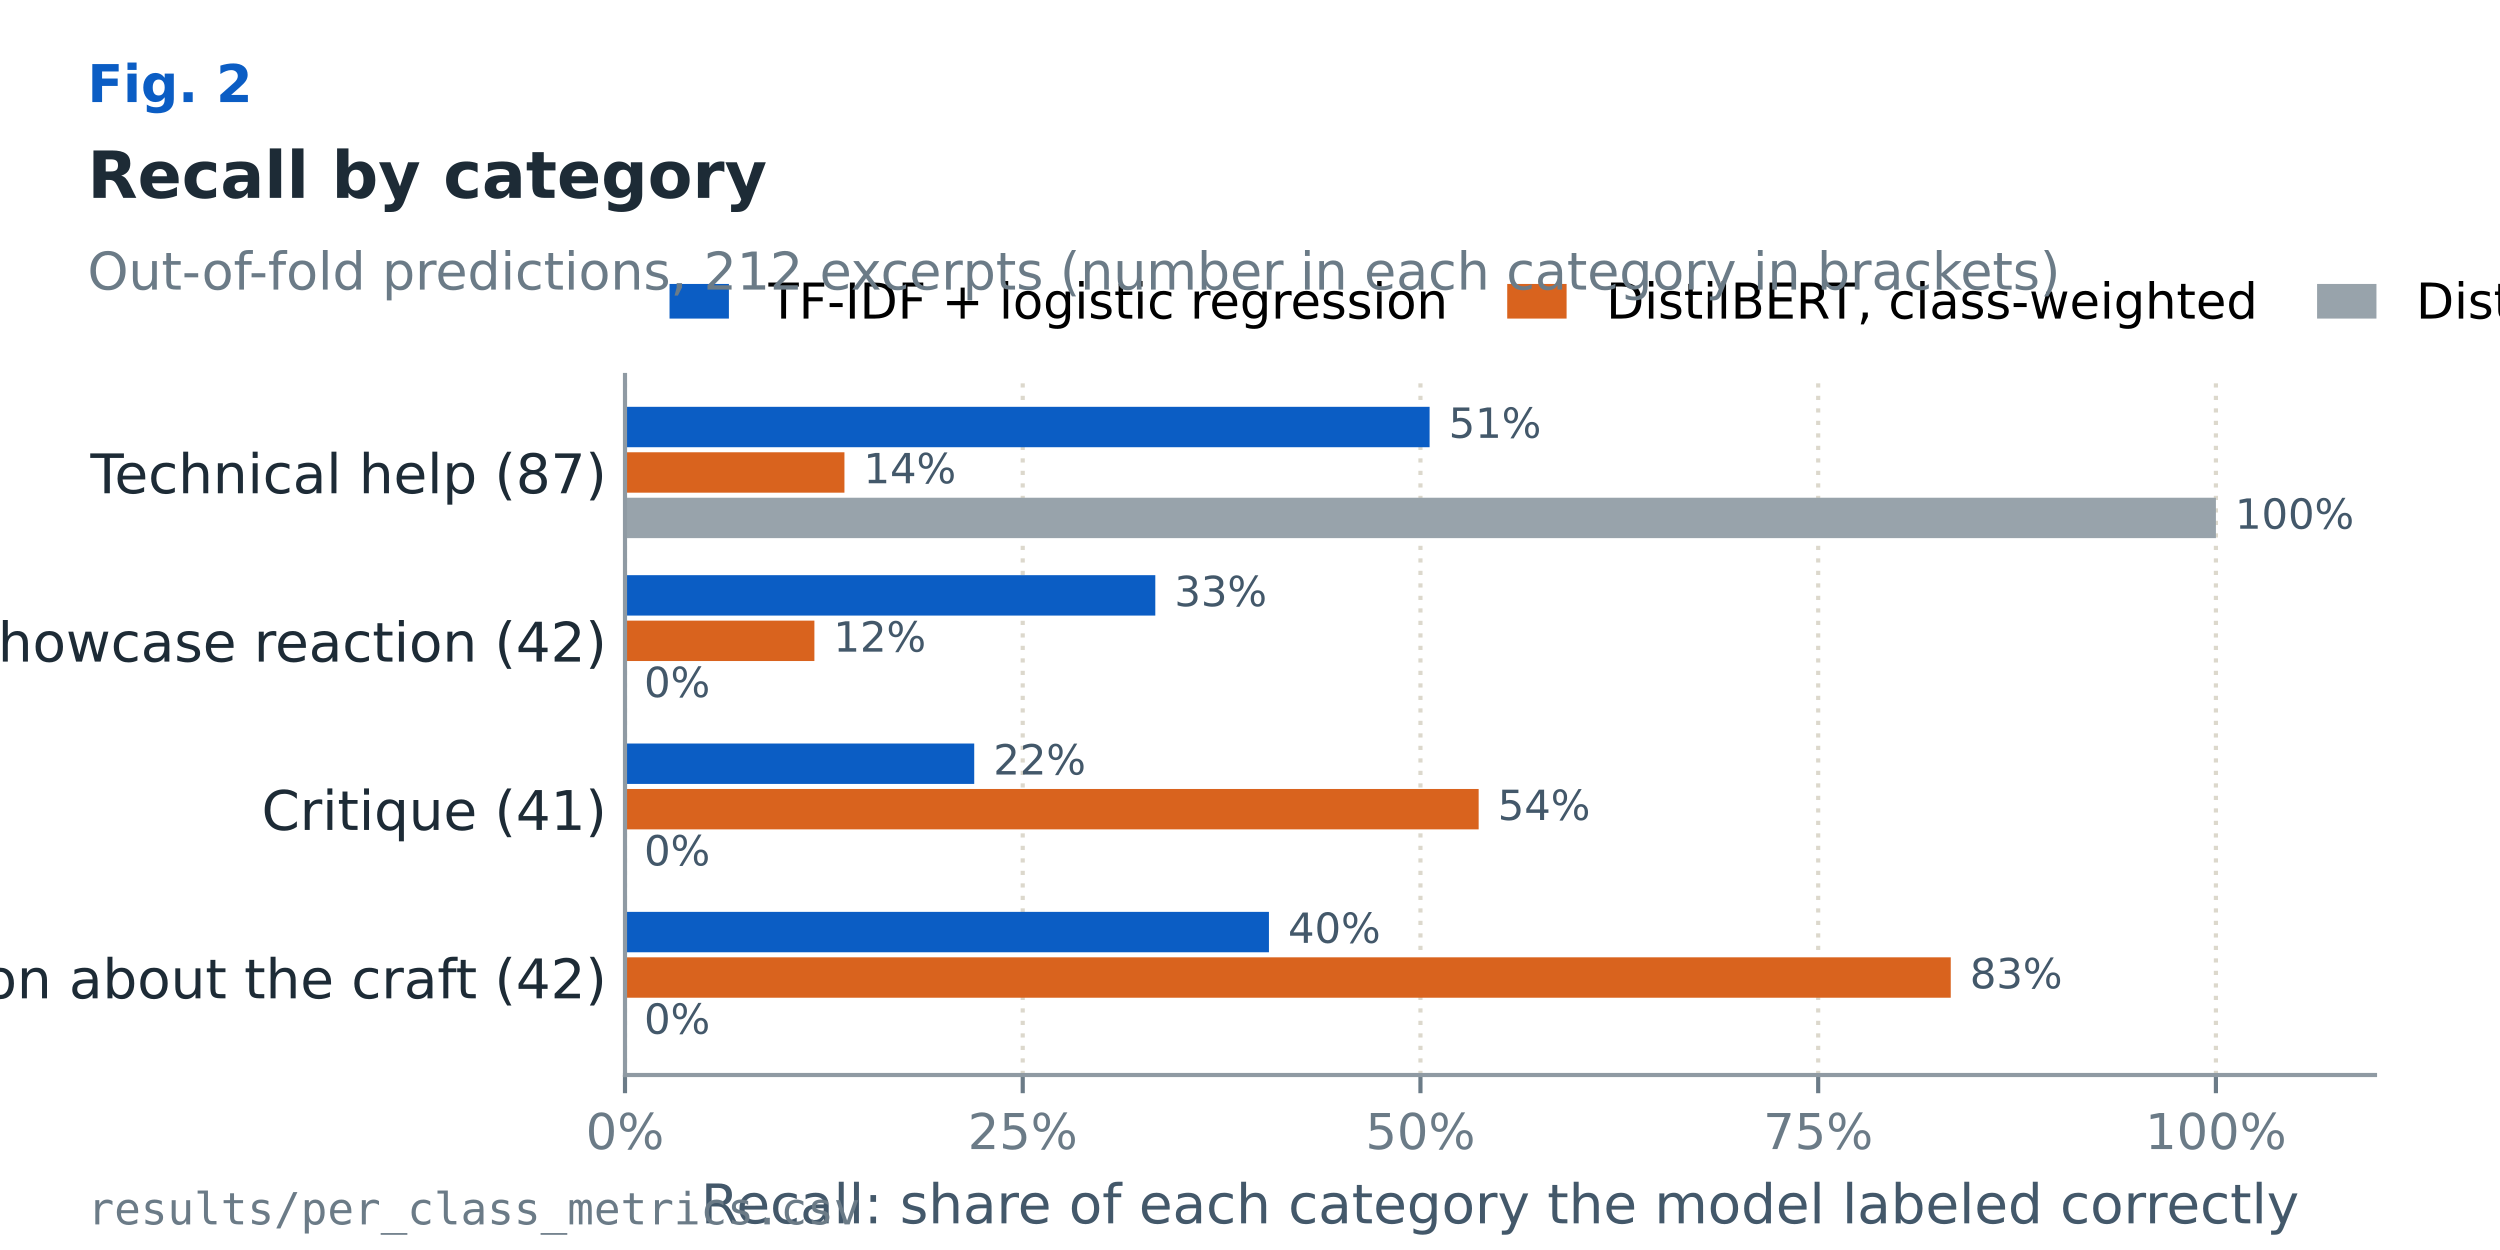
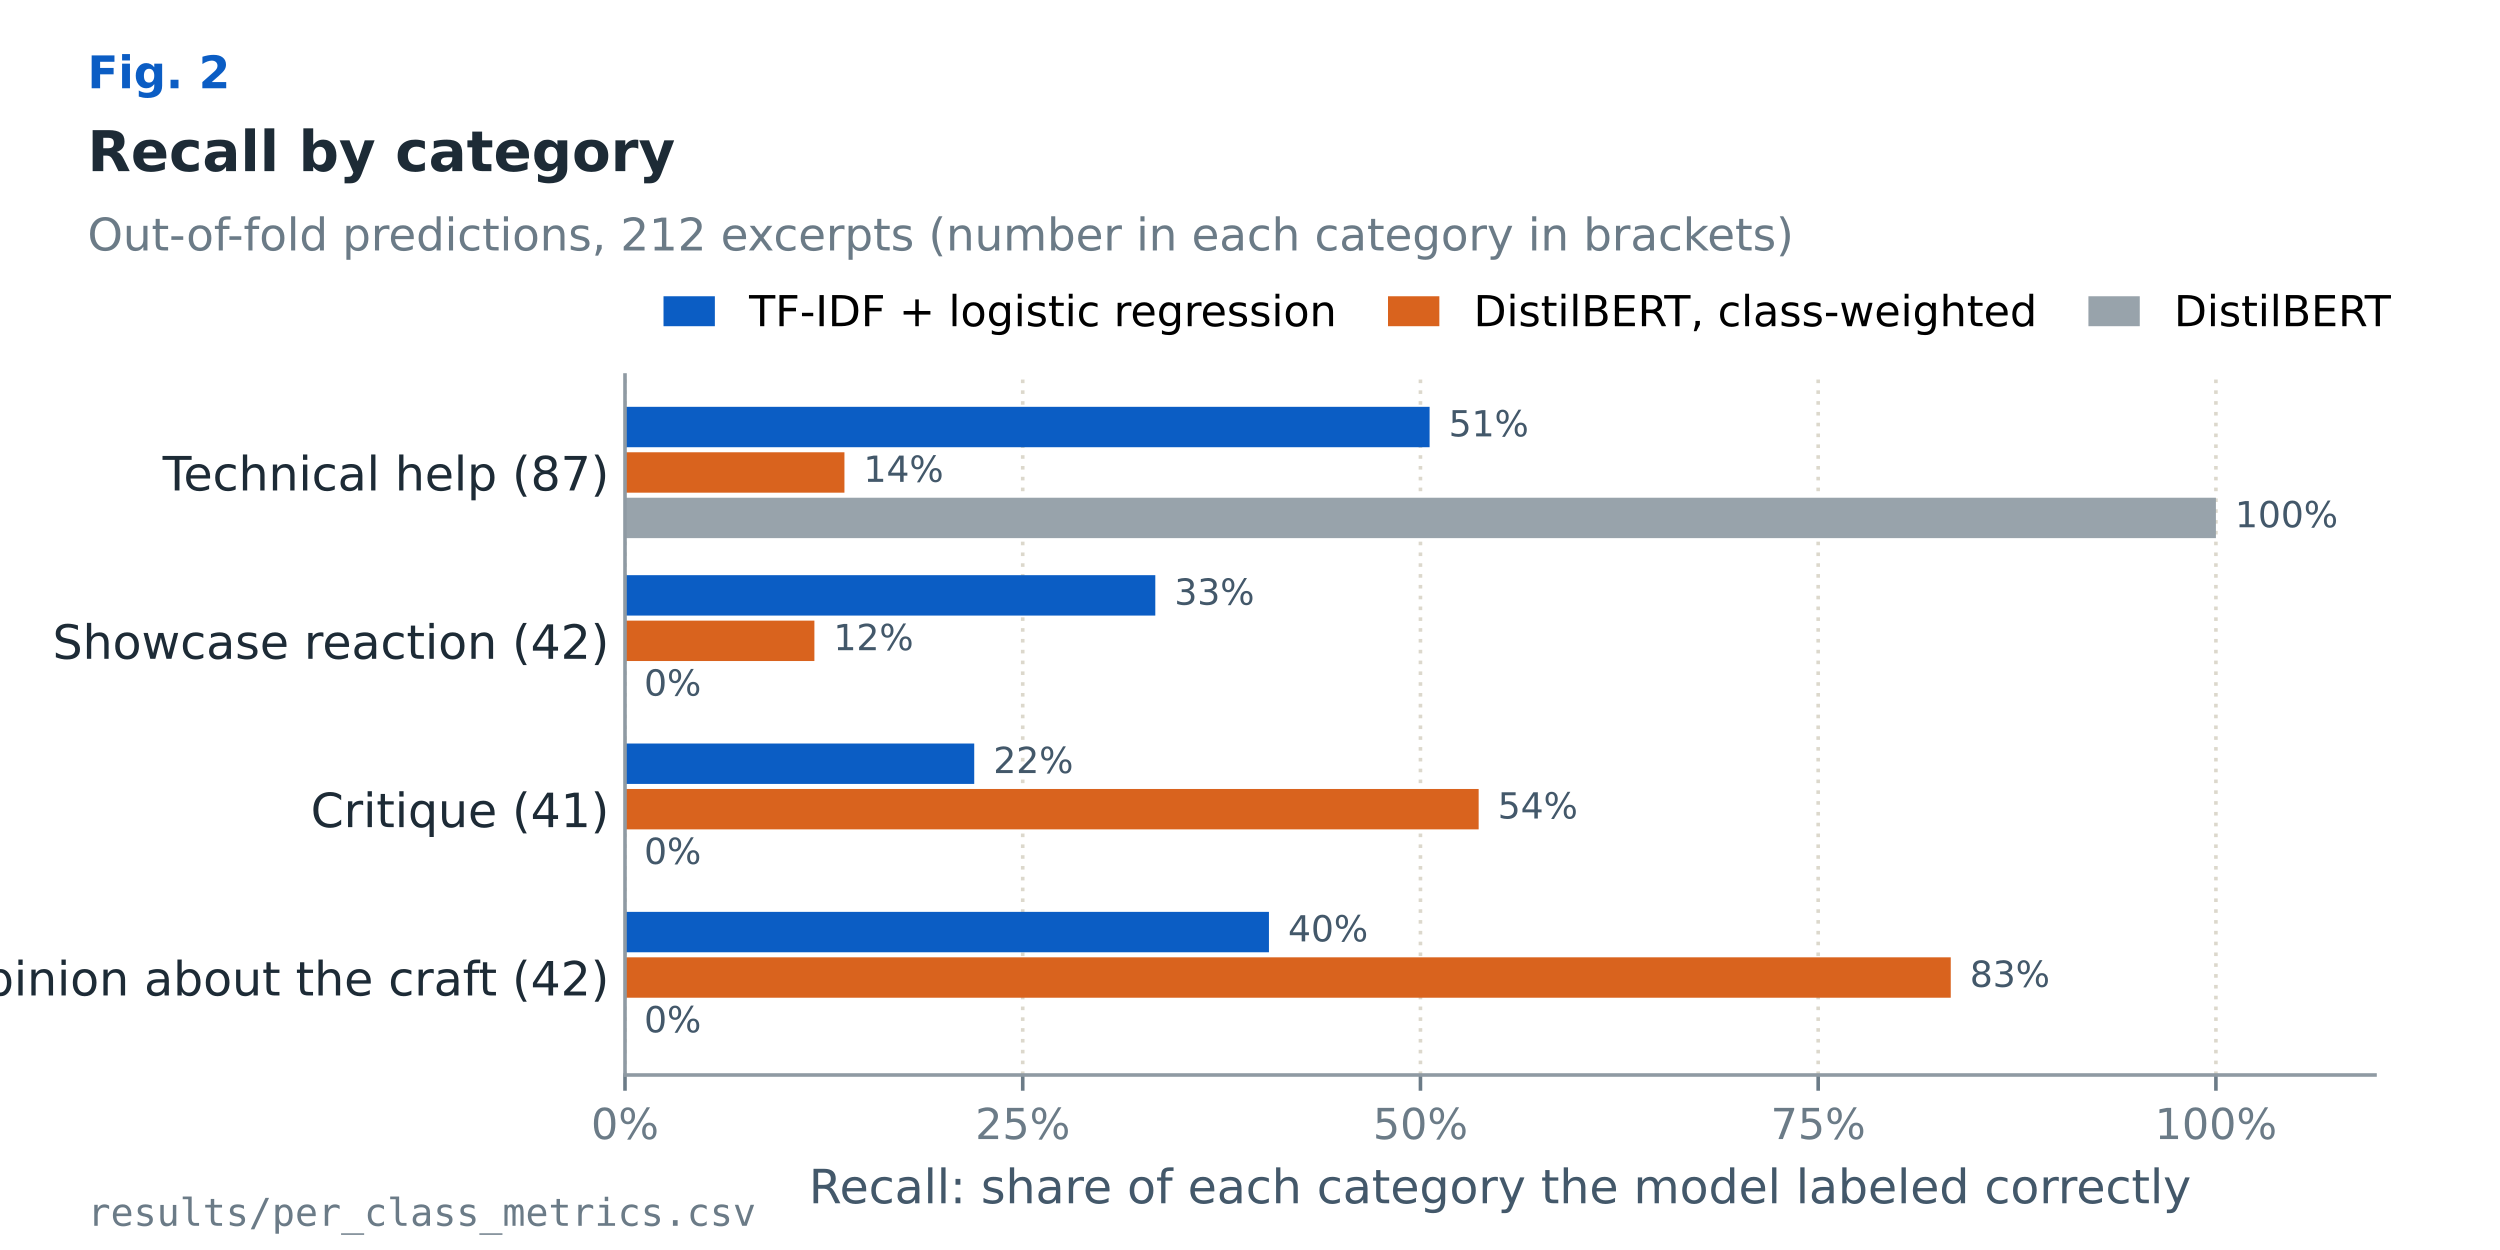
- <svg xmlns="http://www.w3.org/2000/svg" xmlns:xlink="http://www.w3.org/1999/xlink" role="img" aria-label="Recall by category for three models. Unweighted DistilBERT labels every excerpt as technical help (100% recall there, 0% elsewhere). Class-weighted DistilBERT swings the other way: 14% on technical help, 83% on opinion. TF-IDF with logistic regression is more even, between 22% and 51% in every category." width="480pt" height="240pt" viewBox="0 0 480 240" version="1.1">
+ <svg xmlns="http://www.w3.org/2000/svg" xmlns:xlink="http://www.w3.org/1999/xlink" role="img" aria-label="Recall by category for three models. Unweighted DistilBERT labels every excerpt as technical help (100% recall there, 0% elsewhere). Class-weighted DistilBERT swings the other way: 14% on technical help, 83% on opinion. TF-IDF with logistic regression is more even, between 22% and 51% in every category." width="555pt" height="277.5pt" viewBox="0 0 555 277.5" version="1.1">
  <defs>
    <style type="text/css">*{stroke-linejoin: round; stroke-linecap: butt}</style>
  </defs>
  <g id="figure_1">
    <g id="patch_1">
-       <path d="M 0 240  L 480 240  L 480 0  L 0 0  z " style="fill: #ffffff" />
+       <path d="M 0 277.5  L 555 277.5  L 555 0  L 0 0  z " style="fill: #ffffff" />
    </g>
    <g id="axes_1">
      <g id="patch_2">
-         <path d="M 120 206.4  L 456 206.4  L 456 72  L 120 72  z " style="fill: #ffffff" />
+         <path d="M 138.75 238.65  L 527.25 238.65  L 527.25 83.25  L 138.75 83.25  z " style="fill: #ffffff" />
      </g>
      <g id="matplotlib.axis_1">
        <g id="xtick_1">
          <g id="line2d_1">
-             <path d="M 120 206.4  L 120 72  " clip-path="url(#p187323921f)" style="fill: none; stroke-dasharray: 0.8,1.6; stroke-dashoffset: 0; stroke: #dcd8cc; stroke-width: 0.8" />
+             <path d="M 138.75 238.65  L 138.75 83.25  " clip-path="url(#p2307bac8ef)" style="fill: none; stroke-dasharray: 0.8,1.6; stroke-dashoffset: 0; stroke: #dcd8cc; stroke-width: 0.8" />
          </g>
          <g id="line2d_2">
            <defs>
              <path id="m2d4528c1ce" d="M 0 0  L 0 3.5  " style="stroke: #6b7b87; stroke-width: 0.8" />
            </defs>
            <g>
-               <use xlink:href="#m2d4528c1ce" x="120" y="206.4" style="fill: #6b7b87; stroke: #6b7b87; stroke-width: 0.8" />
+               <use xlink:href="#m2d4528c1ce" x="138.75" y="238.65" style="fill: #6b7b87; stroke: #6b7b87; stroke-width: 0.8" />
            </g>
          </g>
          <g id="text_1">
-             <text style="font-size: 9.5px; font-family: Tahoma, Verdana, 'DejaVu Sans', sans-serif; text-anchor: middle; fill: #6b7b87" x="120" y="220.618" transform="rotate(-0 120 220.6178)">0%</text>
+             <text style="font-size: 9.5px; font-family: Tahoma, Verdana, 'DejaVu Sans', sans-serif; text-anchor: middle; fill: #6b7b87" x="138.75" y="252.868" transform="rotate(-0 138.75 252.8678)">0%</text>
          </g>
        </g>
        <g id="xtick_2">
          <g id="line2d_3">
-             <path d="M 196.364 206.4  L 196.364 72  " clip-path="url(#p187323921f)" style="fill: none; stroke-dasharray: 0.8,1.6; stroke-dashoffset: 0; stroke: #dcd8cc; stroke-width: 0.8" />
+             <path d="M 227.045 238.65  L 227.045 83.25  " clip-path="url(#p2307bac8ef)" style="fill: none; stroke-dasharray: 0.8,1.6; stroke-dashoffset: 0; stroke: #dcd8cc; stroke-width: 0.8" />
          </g>
          <g id="line2d_4">
            <g>
-               <use xlink:href="#m2d4528c1ce" x="196.364" y="206.4" style="fill: #6b7b87; stroke: #6b7b87; stroke-width: 0.8" />
+               <use xlink:href="#m2d4528c1ce" x="227.045" y="238.65" style="fill: #6b7b87; stroke: #6b7b87; stroke-width: 0.8" />
            </g>
          </g>
          <g id="text_2">
-             <text style="font-size: 9.5px; font-family: Tahoma, Verdana, 'DejaVu Sans', sans-serif; text-anchor: middle; fill: #6b7b87" x="196.364" y="220.618" transform="rotate(-0 196.3636 220.6178)">25%</text>
+             <text style="font-size: 9.5px; font-family: Tahoma, Verdana, 'DejaVu Sans', sans-serif; text-anchor: middle; fill: #6b7b87" x="227.045" y="252.868" transform="rotate(-0 227.0455 252.8678)">25%</text>
          </g>
        </g>
        <g id="xtick_3">
          <g id="line2d_5">
-             <path d="M 272.727 206.4  L 272.727 72  " clip-path="url(#p187323921f)" style="fill: none; stroke-dasharray: 0.8,1.6; stroke-dashoffset: 0; stroke: #dcd8cc; stroke-width: 0.8" />
+             <path d="M 315.341 238.65  L 315.341 83.25  " clip-path="url(#p2307bac8ef)" style="fill: none; stroke-dasharray: 0.8,1.6; stroke-dashoffset: 0; stroke: #dcd8cc; stroke-width: 0.8" />
          </g>
          <g id="line2d_6">
            <g>
-               <use xlink:href="#m2d4528c1ce" x="272.727" y="206.4" style="fill: #6b7b87; stroke: #6b7b87; stroke-width: 0.8" />
+               <use xlink:href="#m2d4528c1ce" x="315.341" y="238.65" style="fill: #6b7b87; stroke: #6b7b87; stroke-width: 0.8" />
            </g>
          </g>
          <g id="text_3">
-             <text style="font-size: 9.5px; font-family: Tahoma, Verdana, 'DejaVu Sans', sans-serif; text-anchor: middle; fill: #6b7b87" x="272.727" y="220.618" transform="rotate(-0 272.7273 220.6178)">50%</text>
+             <text style="font-size: 9.5px; font-family: Tahoma, Verdana, 'DejaVu Sans', sans-serif; text-anchor: middle; fill: #6b7b87" x="315.341" y="252.868" transform="rotate(-0 315.3409 252.8678)">50%</text>
          </g>
        </g>
        <g id="xtick_4">
          <g id="line2d_7">
-             <path d="M 349.091 206.4  L 349.091 72  " clip-path="url(#p187323921f)" style="fill: none; stroke-dasharray: 0.8,1.6; stroke-dashoffset: 0; stroke: #dcd8cc; stroke-width: 0.8" />
+             <path d="M 403.636 238.65  L 403.636 83.25  " clip-path="url(#p2307bac8ef)" style="fill: none; stroke-dasharray: 0.8,1.6; stroke-dashoffset: 0; stroke: #dcd8cc; stroke-width: 0.8" />
          </g>
          <g id="line2d_8">
            <g>
-               <use xlink:href="#m2d4528c1ce" x="349.091" y="206.4" style="fill: #6b7b87; stroke: #6b7b87; stroke-width: 0.8" />
+               <use xlink:href="#m2d4528c1ce" x="403.636" y="238.65" style="fill: #6b7b87; stroke: #6b7b87; stroke-width: 0.8" />
            </g>
          </g>
          <g id="text_4">
-             <text style="font-size: 9.5px; font-family: Tahoma, Verdana, 'DejaVu Sans', sans-serif; text-anchor: middle; fill: #6b7b87" x="349.091" y="220.618" transform="rotate(-0 349.0909 220.6178)">75%</text>
+             <text style="font-size: 9.5px; font-family: Tahoma, Verdana, 'DejaVu Sans', sans-serif; text-anchor: middle; fill: #6b7b87" x="403.636" y="252.868" transform="rotate(-0 403.6364 252.8678)">75%</text>
          </g>
        </g>
        <g id="xtick_5">
          <g id="line2d_9">
-             <path d="M 425.455 206.4  L 425.455 72  " clip-path="url(#p187323921f)" style="fill: none; stroke-dasharray: 0.8,1.6; stroke-dashoffset: 0; stroke: #dcd8cc; stroke-width: 0.8" />
+             <path d="M 491.932 238.65  L 491.932 83.25  " clip-path="url(#p2307bac8ef)" style="fill: none; stroke-dasharray: 0.8,1.6; stroke-dashoffset: 0; stroke: #dcd8cc; stroke-width: 0.8" />
          </g>
          <g id="line2d_10">
            <g>
-               <use xlink:href="#m2d4528c1ce" x="425.455" y="206.4" style="fill: #6b7b87; stroke: #6b7b87; stroke-width: 0.8" />
+               <use xlink:href="#m2d4528c1ce" x="491.932" y="238.65" style="fill: #6b7b87; stroke: #6b7b87; stroke-width: 0.8" />
            </g>
          </g>
          <g id="text_5">
-             <text style="font-size: 9.5px; font-family: Tahoma, Verdana, 'DejaVu Sans', sans-serif; text-anchor: middle; fill: #6b7b87" x="425.455" y="220.618" transform="rotate(-0 425.4545 220.6178)">100%</text>
+             <text style="font-size: 9.5px; font-family: Tahoma, Verdana, 'DejaVu Sans', sans-serif; text-anchor: middle; fill: #6b7b87" x="491.932" y="252.868" transform="rotate(-0 491.9318 252.8678)">100%</text>
          </g>
        </g>
        <g id="text_6">
-           <text style="font-size: 10.5px; font-family: Tahoma, Verdana, 'DejaVu Sans', sans-serif; text-anchor: middle; fill: #43586a" x="288" y="234.878" transform="rotate(-0 288 234.8784)">Recall: share of each category the model labeled correctly</text>
+           <text style="font-size: 10.5px; font-family: Tahoma, Verdana, 'DejaVu Sans', sans-serif; text-anchor: middle; fill: #43586a" x="333" y="267.128" transform="rotate(-0 333 267.1284)">Recall: share of each category the model labeled correctly</text>
        </g>
      </g>
      <g id="matplotlib.axis_2">
        <g id="ytick_1">
          <g id="line2d_11" />
          <g id="text_7">
-             <text style="font-size: 10.5px; font-family: Tahoma, Verdana, 'DejaVu Sans', sans-serif; text-anchor: end; fill: #1d2b36" x="116.5" y="94.704" transform="rotate(-0 116.5 94.70433)">Technical help (87)</text>
+             <text style="font-size: 10.5px; font-family: Tahoma, Verdana, 'DejaVu Sans', sans-serif; text-anchor: end; fill: #1d2b36" x="135.25" y="108.879" transform="rotate(-0 135.25 108.8786)">Technical help (87)</text>
          </g>
        </g>
        <g id="ytick_2">
          <g id="line2d_12" />
          <g id="text_8">
-             <text style="font-size: 10.5px; font-family: Tahoma, Verdana, 'DejaVu Sans', sans-serif; text-anchor: end; fill: #1d2b36" x="116.5" y="127.028" transform="rotate(-0 116.5 127.0276)">Showcase reaction (42)</text>
+             <text style="font-size: 10.5px; font-family: Tahoma, Verdana, 'DejaVu Sans', sans-serif; text-anchor: end; fill: #1d2b36" x="135.25" y="146.252" transform="rotate(-0 135.25 146.2523)">Showcase reaction (42)</text>
          </g>
        </g>
        <g id="ytick_3">
          <g id="line2d_13" />
          <g id="text_9">
-             <text style="font-size: 10.5px; font-family: Tahoma, Verdana, 'DejaVu Sans', sans-serif; text-anchor: end; fill: #1d2b36" x="116.5" y="159.351" transform="rotate(-0 116.5 159.3508)">Critique (41)</text>
+             <text style="font-size: 10.5px; font-family: Tahoma, Verdana, 'DejaVu Sans', sans-serif; text-anchor: end; fill: #1d2b36" x="135.25" y="183.626" transform="rotate(-0 135.25 183.626)">Critique (41)</text>
          </g>
        </g>
        <g id="ytick_4">
          <g id="line2d_14" />
          <g id="text_10">
-             <text style="font-size: 10.5px; font-family: Tahoma, Verdana, 'DejaVu Sans', sans-serif; text-anchor: end; fill: #1d2b36" x="116.5" y="191.674" transform="rotate(-0 116.5 191.674)">Opinion about the craft (42)</text>
+             <text style="font-size: 10.5px; font-family: Tahoma, Verdana, 'DejaVu Sans', sans-serif; text-anchor: end; fill: #1d2b36" x="135.25" y="221" transform="rotate(-0 135.25 220.9998)">Opinion about the craft (42)</text>
          </g>
        </g>
      </g>
      <g id="patch_3">
-         <path d="M 120 85.867  L 274.483 85.867  L 274.483 78.109  L 120 78.109  z " clip-path="url(#p187323921f)" style="fill: #0b5dc4" />
+         <path d="M 138.75 99.283  L 317.371 99.283  L 317.371 90.314  L 138.75 90.314  z " clip-path="url(#p2307bac8ef)" style="fill: #0b5dc4" />
      </g>
      <g id="patch_4">
-         <path d="M 120 118.19  L 221.818 118.19  L 221.818 110.432  L 120 110.432  z " clip-path="url(#p187323921f)" style="fill: #0b5dc4" />
+         <path d="M 138.75 136.657  L 256.477 136.657  L 256.477 127.687  L 138.75 127.687  z " clip-path="url(#p2307bac8ef)" style="fill: #0b5dc4" />
      </g>
      <g id="patch_5">
-         <path d="M 120 150.513  L 187.051 150.513  L 187.051 142.756  L 120 142.756  z " clip-path="url(#p187323921f)" style="fill: #0b5dc4" />
+         <path d="M 138.75 174.031  L 216.278 174.031  L 216.278 165.061  L 138.75 165.061  z " clip-path="url(#p2307bac8ef)" style="fill: #0b5dc4" />
      </g>
      <g id="patch_6">
-         <path d="M 120 182.836  L 243.636 182.836  L 243.636 175.079  L 120 175.079  z " clip-path="url(#p187323921f)" style="fill: #0b5dc4" />
+         <path d="M 138.75 211.405  L 281.705 211.405  L 281.705 202.435  L 138.75 202.435  z " clip-path="url(#p2307bac8ef)" style="fill: #0b5dc4" />
      </g>
      <g id="patch_7">
-         <path d="M 120 94.594  L 162.132 94.594  L 162.132 86.836  L 120 86.836  z " clip-path="url(#p187323921f)" style="fill: #d9631e" />
+         <path d="M 138.75 109.374  L 187.465 109.374  L 187.465 100.405  L 138.75 100.405  z " clip-path="url(#p2307bac8ef)" style="fill: #d9631e" />
      </g>
      <g id="patch_8">
-         <path d="M 120 126.917  L 156.364 126.917  L 156.364 119.16  L 120 119.16  z " clip-path="url(#p187323921f)" style="fill: #d9631e" />
+         <path d="M 138.75 146.748  L 180.796 146.748  L 180.796 137.778  L 138.75 137.778  z " clip-path="url(#p2307bac8ef)" style="fill: #d9631e" />
      </g>
      <g id="patch_9">
-         <path d="M 120 159.24  L 283.902 159.24  L 283.902 151.483  L 120 151.483  z " clip-path="url(#p187323921f)" style="fill: #d9631e" />
+         <path d="M 138.75 184.122  L 328.262 184.122  L 328.262 175.152  L 138.75 175.152  z " clip-path="url(#p2307bac8ef)" style="fill: #d9631e" />
      </g>
      <g id="patch_10">
-         <path d="M 120 191.564  L 374.545 191.564  L 374.545 183.806  L 120 183.806  z " clip-path="url(#p187323921f)" style="fill: #d9631e" />
+         <path d="M 138.75 221.495  L 433.068 221.495  L 433.068 212.526  L 138.75 212.526  z " clip-path="url(#p2307bac8ef)" style="fill: #d9631e" />
      </g>
      <g id="patch_11">
-         <path d="M 120 103.321  L 425.455 103.321  L 425.455 95.564  L 120 95.564  z " clip-path="url(#p187323921f)" style="fill: #98a3ab" />
+         <path d="M 138.75 119.465  L 491.932 119.465  L 491.932 110.495  L 138.75 110.495  z " clip-path="url(#p2307bac8ef)" style="fill: #98a3ab" />
      </g>
      <g id="patch_12">
-         <path d="M 120 135.644  L 120 135.644  L 120 127.887  L 120 127.887  z " clip-path="url(#p187323921f)" style="fill: #98a3ab" />
+         <path d="M 138.75 156.839  L 138.75 156.839  L 138.75 147.869  L 138.75 147.869  z " clip-path="url(#p2307bac8ef)" style="fill: #98a3ab" />
      </g>
      <g id="patch_13">
-         <path d="M 120 167.968  L 120 167.968  L 120 160.21  L 120 160.21  z " clip-path="url(#p187323921f)" style="fill: #98a3ab" />
+         <path d="M 138.75 194.213  L 138.75 194.213  L 138.75 185.243  L 138.75 185.243  z " clip-path="url(#p2307bac8ef)" style="fill: #98a3ab" />
      </g>
      <g id="patch_14">
-         <path d="M 120 200.291  L 120 200.291  L 120 192.533  L 120 192.533  z " clip-path="url(#p187323921f)" style="fill: #98a3ab" />
+         <path d="M 138.75 231.586  L 138.75 231.586  L 138.75 222.617  L 138.75 222.617  z " clip-path="url(#p2307bac8ef)" style="fill: #98a3ab" />
      </g>
      <g id="patch_15">
-         <path d="M 120 206.4  L 120 72  " style="fill: none; stroke: #8f9aa3; stroke-width: 0.8; stroke-linejoin: miter; stroke-linecap: square" />
+         <path d="M 138.75 238.65  L 138.75 83.25  " style="fill: none; stroke: #8f9aa3; stroke-width: 0.8; stroke-linejoin: miter; stroke-linecap: square" />
      </g>
      <g id="patch_16">
-         <path d="M 120 206.4  L 456 206.4  " style="fill: none; stroke: #8f9aa3; stroke-width: 0.8; stroke-linejoin: miter; stroke-linecap: square" />
+         <path d="M 138.75 238.65  L 527.25 238.65  " style="fill: none; stroke: #8f9aa3; stroke-width: 0.8; stroke-linejoin: miter; stroke-linecap: square" />
      </g>
      <g id="text_11">
-         <text style="font-size: 8px; font-family: Tahoma, Verdana, 'DejaVu Sans', sans-serif; text-anchor: start; fill: #43586a" x="278.148" y="84.066" transform="rotate(-0 278.1482 84.066)">51%</text>
+         <text style="font-size: 8px; font-family: Tahoma, Verdana, 'DejaVu Sans', sans-serif; text-anchor: start; fill: #43586a" x="321.609" y="96.877" transform="rotate(-0 321.6088 96.87661)">51%</text>
      </g>
      <g id="text_12">
-         <text style="font-size: 8px; font-family: Tahoma, Verdana, 'DejaVu Sans', sans-serif; text-anchor: start; fill: #43586a" x="225.484" y="116.389" transform="rotate(-0 225.4835 116.3892)">33%</text>
+         <text style="font-size: 8px; font-family: Tahoma, Verdana, 'DejaVu Sans', sans-serif; text-anchor: start; fill: #43586a" x="260.715" y="134.25" transform="rotate(-0 260.7153 134.2503)">33%</text>
      </g>
      <g id="text_13">
-         <text style="font-size: 8px; font-family: Tahoma, Verdana, 'DejaVu Sans', sans-serif; text-anchor: start; fill: #43586a" x="190.716" y="148.712" transform="rotate(-0 190.7164 148.7125)">22%</text>
+         <text style="font-size: 8px; font-family: Tahoma, Verdana, 'DejaVu Sans', sans-serif; text-anchor: start; fill: #43586a" x="220.516" y="171.624" transform="rotate(-0 220.5158 171.6241)">22%</text>
      </g>
      <g id="text_14">
-         <text style="font-size: 8px; font-family: Tahoma, Verdana, 'DejaVu Sans', sans-serif; text-anchor: start; fill: #43586a" x="247.302" y="181.036" transform="rotate(-0 247.3018 181.0357)">40%</text>
+         <text style="font-size: 8px; font-family: Tahoma, Verdana, 'DejaVu Sans', sans-serif; text-anchor: start; fill: #43586a" x="285.943" y="208.998" transform="rotate(-0 285.9428 208.9978)">40%</text>
      </g>
      <g id="text_15">
-         <text style="font-size: 8px; font-family: Tahoma, Verdana, 'DejaVu Sans', sans-serif; text-anchor: start; fill: #43586a" x="165.797" y="92.793" transform="rotate(-0 165.7971 92.79328)">14%</text>
+         <text style="font-size: 8px; font-family: Tahoma, Verdana, 'DejaVu Sans', sans-serif; text-anchor: start; fill: #43586a" x="191.703" y="106.968" transform="rotate(-0 191.7029 106.9675)">14%</text>
      </g>
      <g id="text_16">
-         <text style="font-size: 8px; font-family: Tahoma, Verdana, 'DejaVu Sans', sans-serif; text-anchor: start; fill: #43586a" x="160.029" y="125.117" transform="rotate(-0 160.0292 125.1165)">12%</text>
+         <text style="font-size: 8px; font-family: Tahoma, Verdana, 'DejaVu Sans', sans-serif; text-anchor: start; fill: #43586a" x="185.034" y="144.341" transform="rotate(-0 185.0338 144.3413)">12%</text>
      </g>
      <g id="text_17">
-         <text style="font-size: 8px; font-family: Tahoma, Verdana, 'DejaVu Sans', sans-serif; text-anchor: start; fill: #43586a" x="287.568" y="157.44" transform="rotate(-0 287.5678 157.4397)">54%</text>
+         <text style="font-size: 8px; font-family: Tahoma, Verdana, 'DejaVu Sans', sans-serif; text-anchor: start; fill: #43586a" x="332.5" y="181.715" transform="rotate(-0 332.5002 181.715)">54%</text>
      </g>
      <g id="text_18">
-         <text style="font-size: 8px; font-family: Tahoma, Verdana, 'DejaVu Sans', sans-serif; text-anchor: start; fill: #43586a" x="378.211" y="189.763" transform="rotate(-0 378.2108 189.763)">83%</text>
+         <text style="font-size: 8px; font-family: Tahoma, Verdana, 'DejaVu Sans', sans-serif; text-anchor: start; fill: #43586a" x="437.306" y="219.089" transform="rotate(-0 437.3062 219.0887)">83%</text>
      </g>
      <g id="text_19">
-         <text style="font-size: 8px; font-family: Tahoma, Verdana, 'DejaVu Sans', sans-serif; text-anchor: start; fill: #43586a" x="429.12" y="101.521" transform="rotate(-0 429.12 101.5205)">100%</text>
+         <text style="font-size: 8px; font-family: Tahoma, Verdana, 'DejaVu Sans', sans-serif; text-anchor: start; fill: #43586a" x="496.17" y="117.058" transform="rotate(-0 496.17 117.0584)">100%</text>
      </g>
      <g id="text_20">
-         <text style="font-size: 8px; font-family: Tahoma, Verdana, 'DejaVu Sans', sans-serif; text-anchor: start; fill: #43586a" x="123.665" y="133.844" transform="rotate(-0 123.6655 133.8438)">0%</text>
+         <text style="font-size: 8px; font-family: Tahoma, Verdana, 'DejaVu Sans', sans-serif; text-anchor: start; fill: #43586a" x="142.988" y="154.432" transform="rotate(-0 142.9882 154.4322)">0%</text>
      </g>
      <g id="text_21">
-         <text style="font-size: 8px; font-family: Tahoma, Verdana, 'DejaVu Sans', sans-serif; text-anchor: start; fill: #43586a" x="123.665" y="166.167" transform="rotate(-0 123.6655 166.167)">0%</text>
+         <text style="font-size: 8px; font-family: Tahoma, Verdana, 'DejaVu Sans', sans-serif; text-anchor: start; fill: #43586a" x="142.988" y="191.806" transform="rotate(-0 142.9882 191.8059)">0%</text>
      </g>
      <g id="text_22">
-         <text style="font-size: 8px; font-family: Tahoma, Verdana, 'DejaVu Sans', sans-serif; text-anchor: start; fill: #43586a" x="123.665" y="198.49" transform="rotate(-0 123.6655 198.4902)">0%</text>
+         <text style="font-size: 8px; font-family: Tahoma, Verdana, 'DejaVu Sans', sans-serif; text-anchor: start; fill: #43586a" x="142.988" y="229.18" transform="rotate(-0 142.9882 229.1796)">0%</text>
      </g>
      <g id="legend_1">
        <g id="patch_17">
-           <path d="M 128.55 61.168  L 139.95 61.168  L 139.95 54.518  L 128.55 54.518  z " style="fill: #0b5dc4" />
+           <path d="M 147.3 72.418  L 158.7 72.418  L 158.7 65.768  L 147.3 65.768  z " style="fill: #0b5dc4" />
        </g>
        <g id="text_23">
-           <text style="font-size: 9.5px; font-family: Tahoma, Verdana, 'DejaVu Sans', sans-serif; text-anchor: start" x="147.55" y="61.168" transform="rotate(-0 147.55 61.16777)">TF-IDF + logistic regression</text>
+           <text style="font-size: 9.5px; font-family: Tahoma, Verdana, 'DejaVu Sans', sans-serif; text-anchor: start" x="166.3" y="72.418" transform="rotate(-0 166.3 72.41777)">TF-IDF + logistic regression</text>
        </g>
        <g id="patch_18">
-           <path d="M 289.386 61.168  L 300.786 61.168  L 300.786 54.518  L 289.386 54.518  z " style="fill: #d9631e" />
+           <path d="M 308.136 72.418  L 319.536 72.418  L 319.536 65.768  L 308.136 65.768  z " style="fill: #d9631e" />
        </g>
        <g id="text_24">
-           <text style="font-size: 9.5px; font-family: Tahoma, Verdana, 'DejaVu Sans', sans-serif; text-anchor: start" x="308.386" y="61.168" transform="rotate(-0 308.3865 61.16777)">DistilBERT, class-weighted</text>
+           <text style="font-size: 9.5px; font-family: Tahoma, Verdana, 'DejaVu Sans', sans-serif; text-anchor: start" x="327.136" y="72.418" transform="rotate(-0 327.1365 72.41777)">DistilBERT, class-weighted</text>
        </g>
        <g id="patch_19">
-           <path d="M 444.879 61.168  L 456.279 61.168  L 456.279 54.518  L 444.879 54.518  z " style="fill: #98a3ab" />
+           <path d="M 463.629 72.418  L 475.029 72.418  L 475.029 65.768  L 463.629 65.768  z " style="fill: #98a3ab" />
        </g>
        <g id="text_25">
-           <text style="font-size: 9.5px; font-family: Tahoma, Verdana, 'DejaVu Sans', sans-serif; text-anchor: start" x="463.879" y="61.168" transform="rotate(-0 463.8792 61.16777)">DistilBERT</text>
+           <text style="font-size: 9.5px; font-family: Tahoma, Verdana, 'DejaVu Sans', sans-serif; text-anchor: start" x="482.629" y="72.418" transform="rotate(-0 482.6292 72.41777)">DistilBERT</text>
        </g>
      </g>
    </g>
    <g id="text_26">
-       <text style="font-weight: 700; font-size: 10px; font-family: Tahoma, Verdana, 'DejaVu Sans', sans-serif; text-anchor: start; fill: #0b5dc4" x="16.8" y="19.598" transform="rotate(-0 16.8 19.59844)">Fig. 2</text>
+       <text style="font-weight: 700; font-size: 10px; font-family: Tahoma, Verdana, 'DejaVu Sans', sans-serif; text-anchor: start; fill: #0b5dc4" x="19.425" y="19.598" transform="rotate(-0 19.425 19.59844)">Fig. 2</text>
    </g>
    <g id="text_27">
-       <text style="font-weight: 700; font-size: 12.5px; font-family: Tahoma, Verdana, 'DejaVu Sans', sans-serif; text-anchor: start; fill: #1d2b36" x="16.8" y="37.998" transform="rotate(-0 16.8 37.99805)">Recall by category</text>
+       <text style="font-weight: 700; font-size: 12.5px; font-family: Tahoma, Verdana, 'DejaVu Sans', sans-serif; text-anchor: start; fill: #1d2b36" x="19.425" y="37.998" transform="rotate(-0 19.425 37.99805)">Recall by category</text>
    </g>
    <g id="text_28">
-       <text style="font-size: 10px; font-family: Tahoma, Verdana, 'DejaVu Sans', sans-serif; text-anchor: start; fill: #6b7b87" x="16.8" y="55.598" transform="rotate(-0 16.8 55.59844)">Out-of-fold predictions, 212 excerpts (number in each category in brackets)</text>
+       <text style="font-size: 10px; font-family: Tahoma, Verdana, 'DejaVu Sans', sans-serif; text-anchor: start; fill: #6b7b87" x="19.425" y="55.598" transform="rotate(-0 19.425 55.59844)">Out-of-fold predictions, 212 excerpts (number in each category in brackets)</text>
    </g>
    <g id="text_29">
-       <text style="font-size: 8.5px; font-family: Consolas, Menlo, 'DejaVu Sans Mono', monospace; text-anchor: start; fill: #6b7b87" x="16.8" y="235.078" transform="rotate(-0 16.8 235.078)">results/per_class_metrics.csv</text>
+       <text style="font-size: 8.5px; font-family: Consolas, Menlo, 'DejaVu Sans Mono', monospace; text-anchor: start; fill: #6b7b87" x="19.425" y="272.128" transform="rotate(-0 19.425 272.128)">results/per_class_metrics.csv</text>
    </g>
  </g>
  <defs>
-     <clipPath id="p187323921f">
-       <rect x="120" y="72" width="336" height="134.4" />
+     <clipPath id="p2307bac8ef">
+       <rect x="138.75" y="83.25" width="388.5" height="155.4" />
    </clipPath>
  </defs>
</svg>
